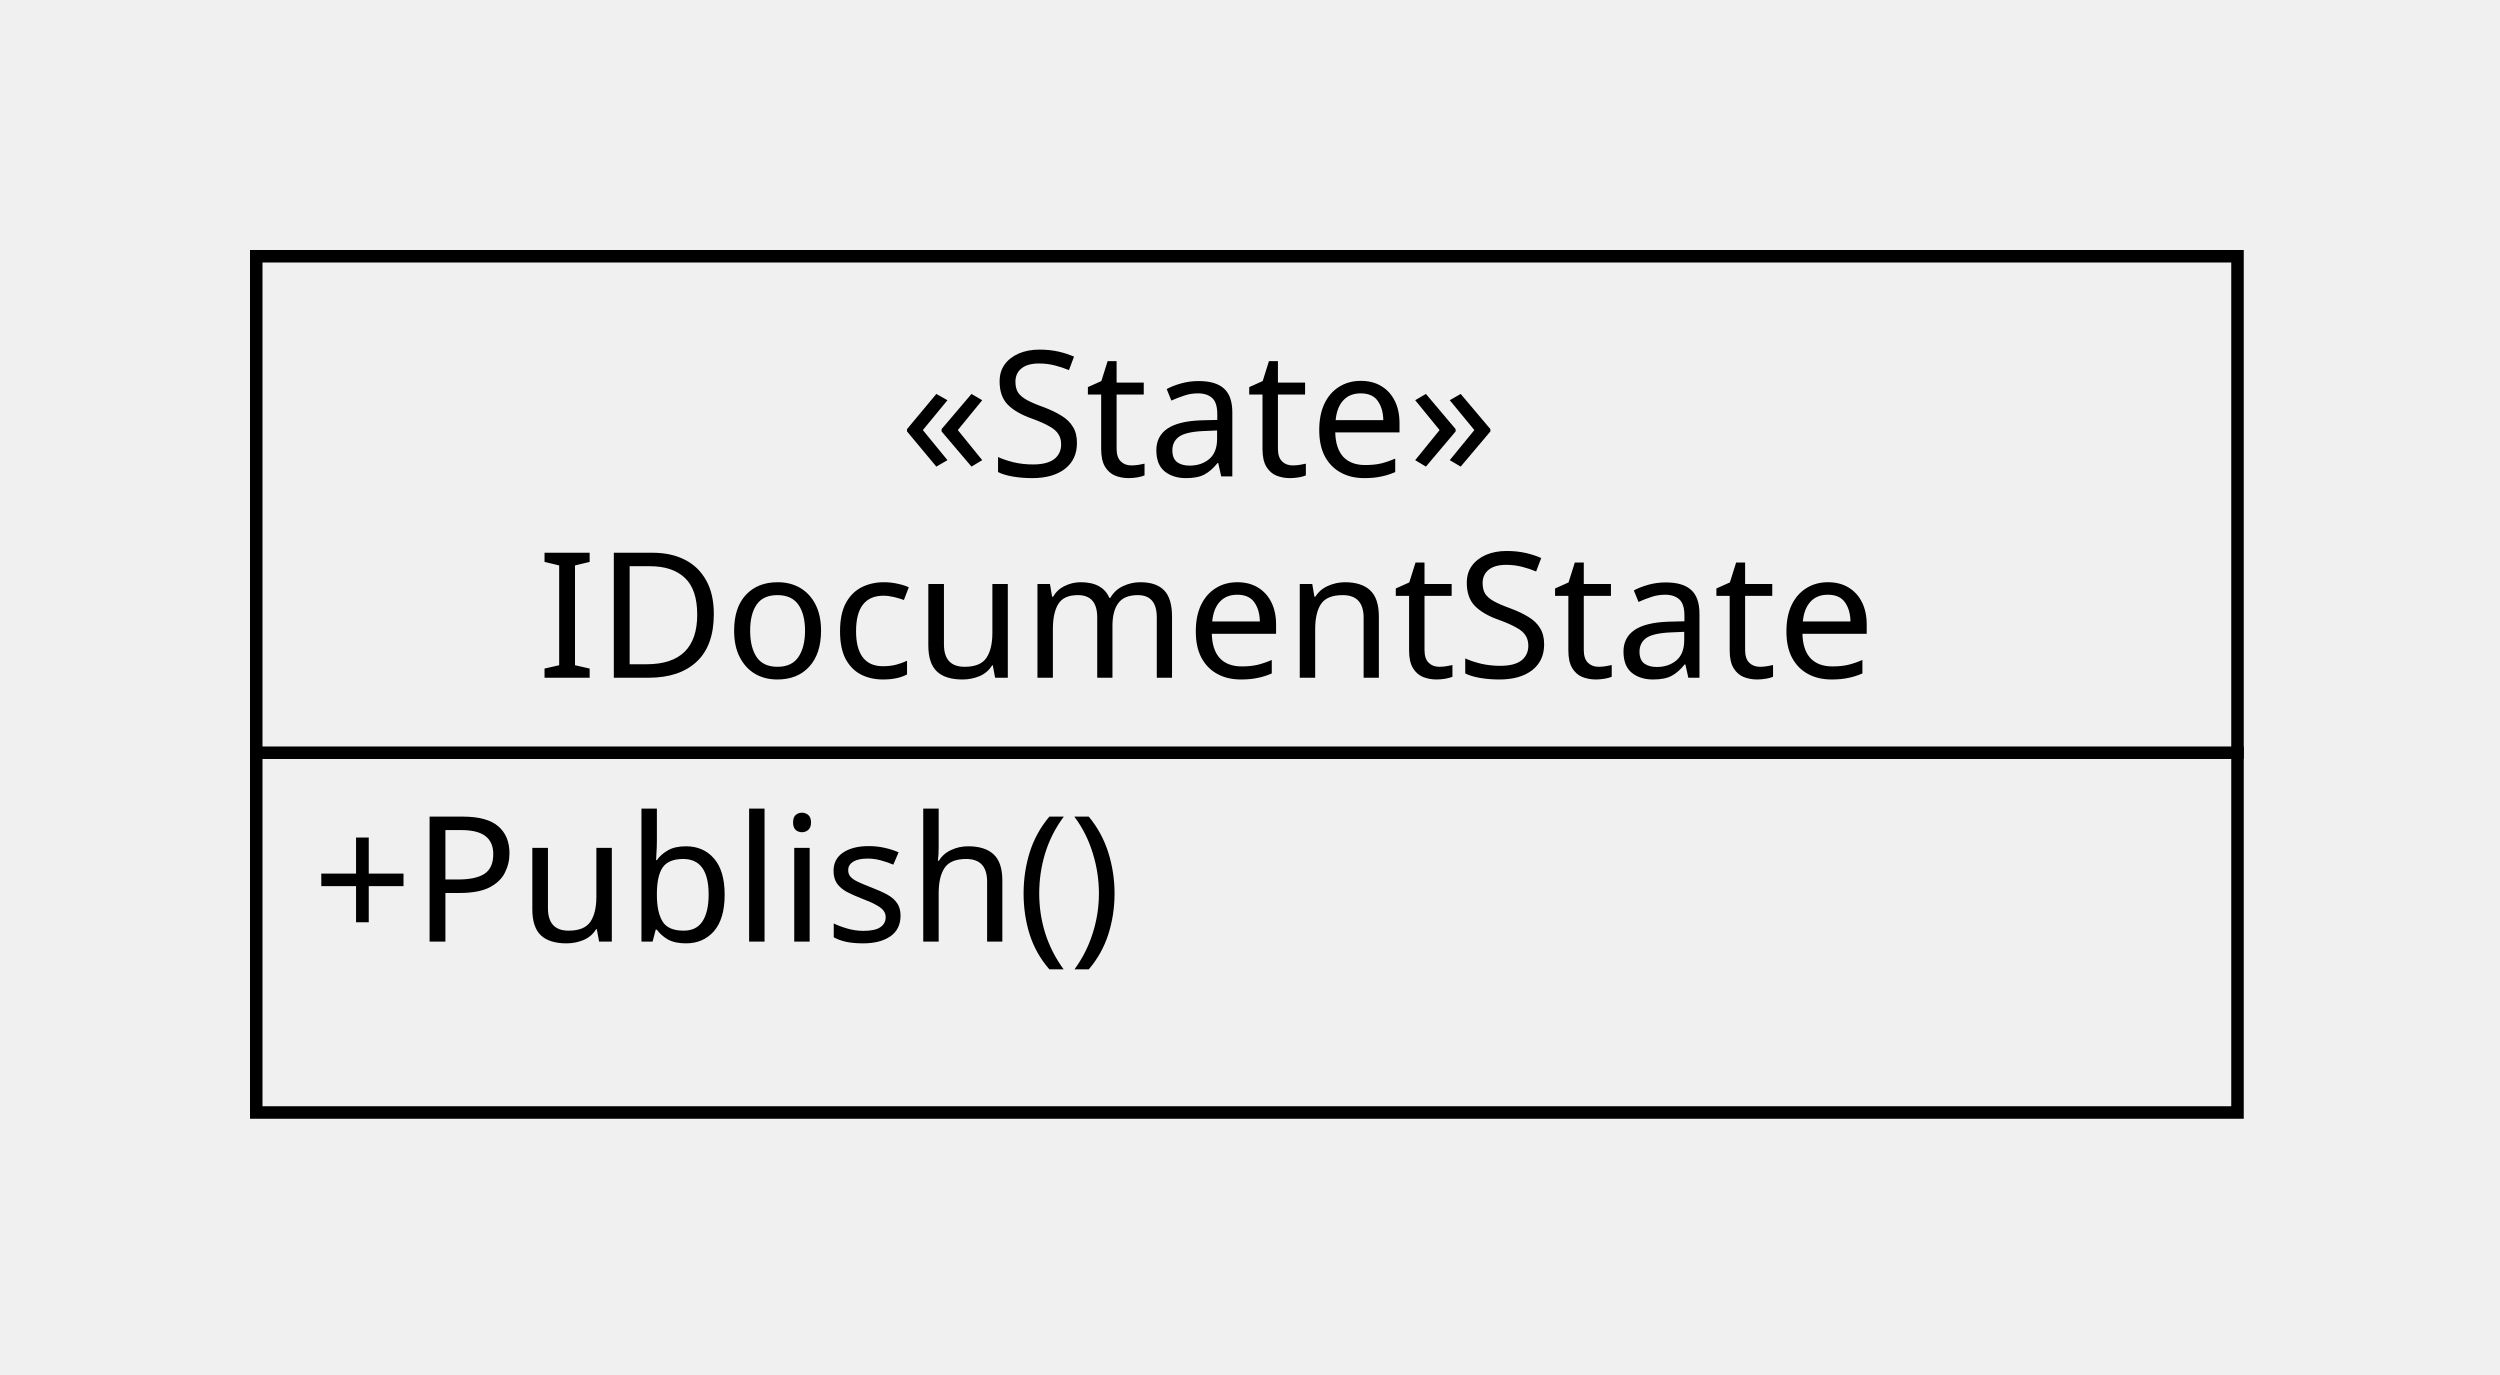
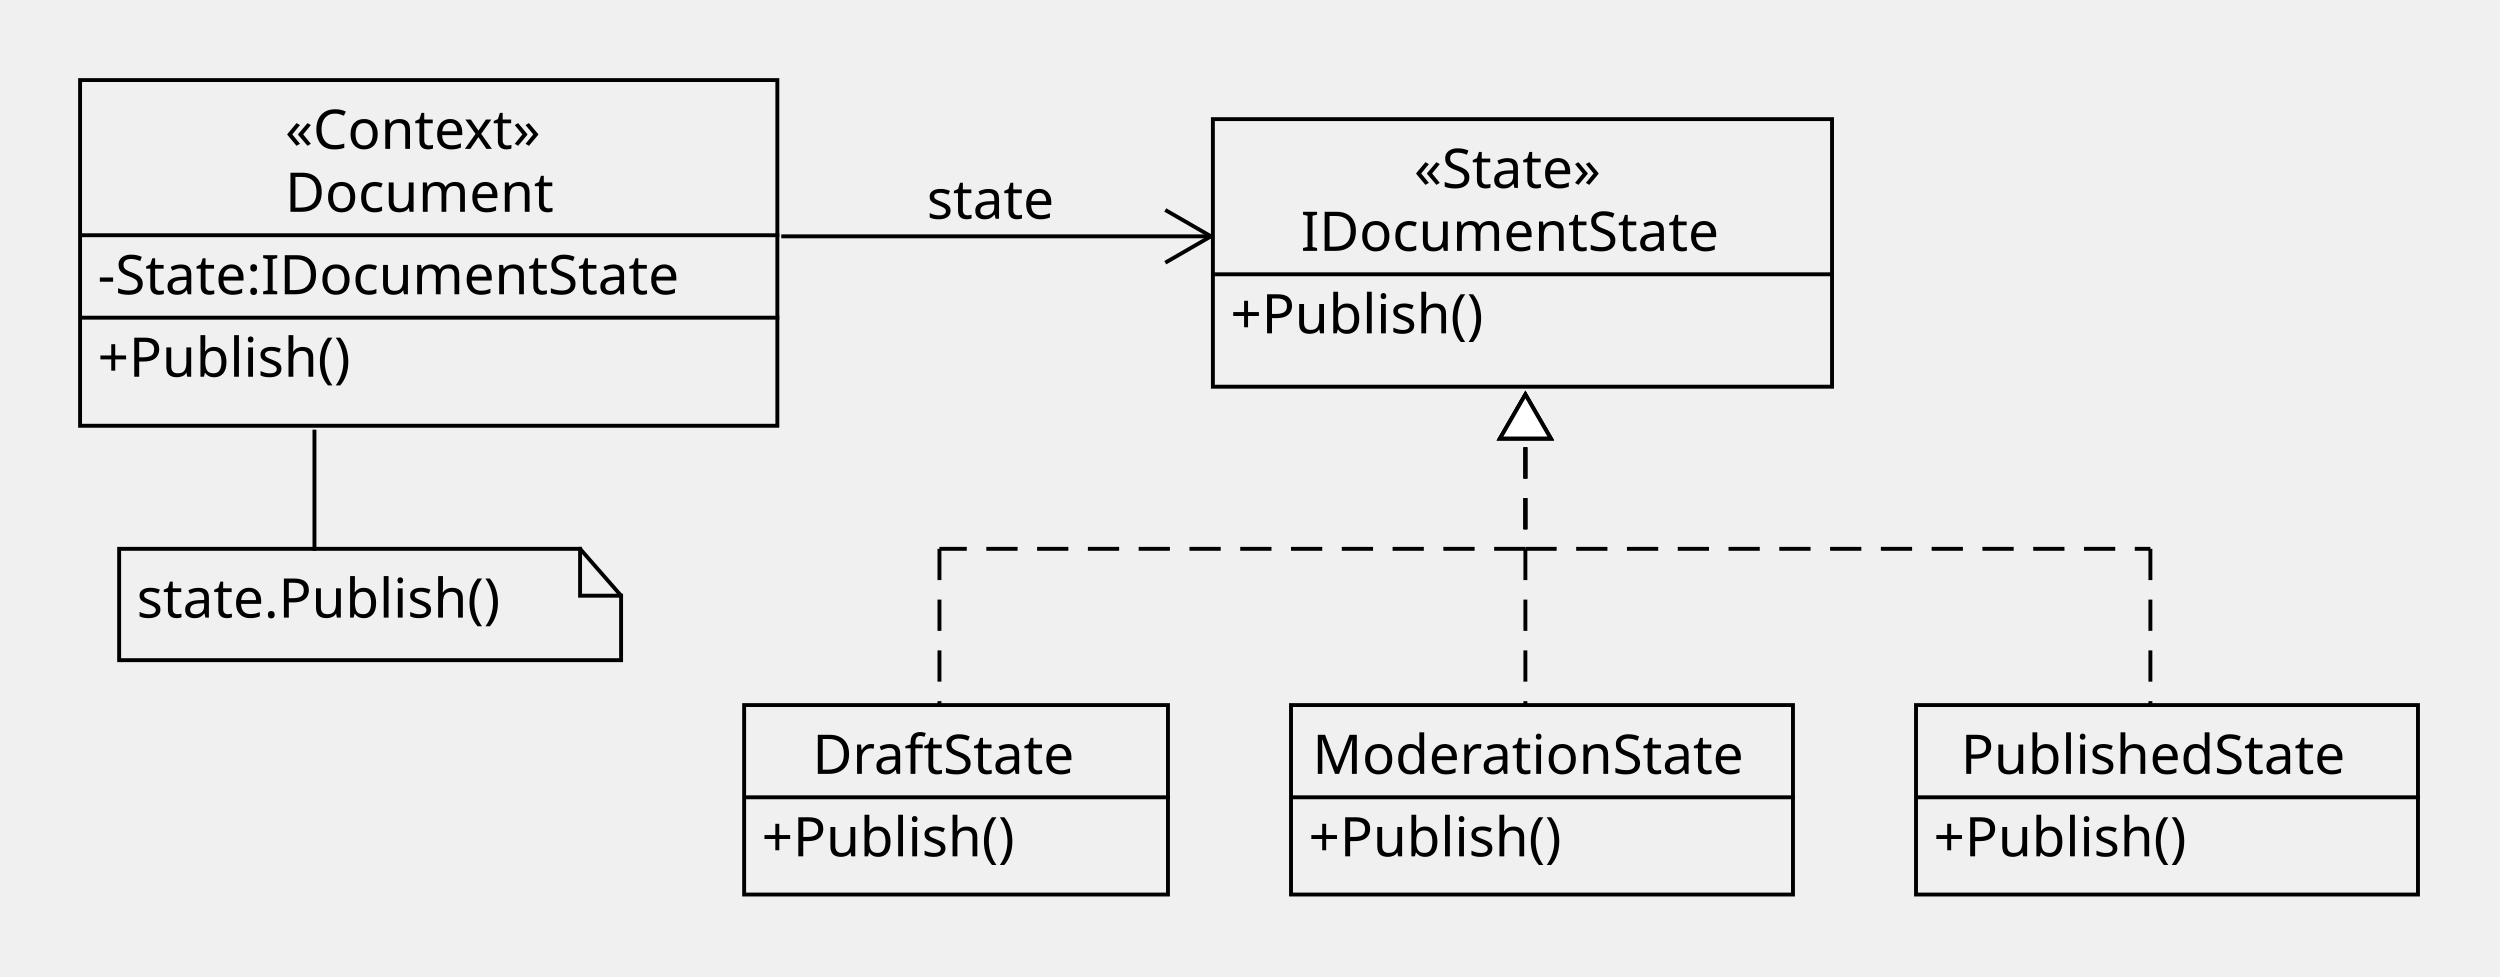
- <svg xmlns="http://www.w3.org/2000/svg" fill-opacity="1" color-rendering="auto" color-interpolation="auto" text-rendering="auto" stroke="black" stroke-linecap="square" width="200" stroke-miterlimit="10" shape-rendering="auto" stroke-opacity="1" fill="black" stroke-dasharray="none" font-weight="normal" stroke-width="1" viewBox="280 40 200 110" height="110" font-family="'Dialog'" font-style="normal" stroke-linejoin="miter" font-size="12px" stroke-dashoffset="0" image-rendering="auto">
+ <svg xmlns="http://www.w3.org/2000/svg" fill-opacity="1" color-rendering="auto" color-interpolation="auto" text-rendering="auto" stroke="black" stroke-linecap="square" width="640" stroke-miterlimit="10" shape-rendering="auto" stroke-opacity="1" fill="black" stroke-dasharray="none" font-weight="normal" stroke-width="1" viewBox="-10 30 640 250" height="250" font-family="'Dialog'" font-style="normal" stroke-linejoin="miter" font-size="12px" stroke-dashoffset="0" image-rendering="auto">
  <defs id="genericDefs" />
  <g>
    <defs id="defs1">
      <clipPath clipPathUnits="userSpaceOnUse" id="clipPath1">
        <path d="M0 0 L2147483647 0 L2147483647 2147483647 L0 2147483647 L0 0 Z" />
      </clipPath>
      <clipPath clipPathUnits="userSpaceOnUse" id="clipPath2">
+         <path d="M0 0 L0 30 L130 30 L130 0 Z" />
+       </clipPath>
+       <clipPath clipPathUnits="userSpaceOnUse" id="clipPath3">
+         <path d="M0 0 L0 50 L130 50 L130 0 Z" />
+       </clipPath>
+       <clipPath clipPathUnits="userSpaceOnUse" id="clipPath4">
        <path d="M0 0 L0 70 L160 70 L160 0 Z" />
      </clipPath>
+       <clipPath clipPathUnits="userSpaceOnUse" id="clipPath5">
+         <path d="M0 0 L0 90 L180 90 L180 0 Z" />
+       </clipPath>
+       <clipPath clipPathUnits="userSpaceOnUse" id="clipPath6">
+         <path d="M0 0 L0 50 L110 50 L110 0 Z" />
+       </clipPath>
+       <clipPath clipPathUnits="userSpaceOnUse" id="clipPath7">
+         <path d="M0 0 L0 60 L30 60 L30 0 Z" />
+       </clipPath>
+       <clipPath clipPathUnits="userSpaceOnUse" id="clipPath8">
+         <path d="M0 0 L0 40 L140 40 L140 0 Z" />
+       </clipPath>
+       <clipPath clipPathUnits="userSpaceOnUse" id="clipPath9">
+         <path d="M0 0 L0 110 L180 110 L180 0 Z" />
+       </clipPath>
+       <clipPath clipPathUnits="userSpaceOnUse" id="clipPath10">
+         <path d="M0 0 L0 110 L190 110 L190 0 Z" />
+       </clipPath>
+       <clipPath clipPathUnits="userSpaceOnUse" id="clipPath11">
+         <path d="M0 0 L0 110 L30 110 L30 0 Z" />
+       </clipPath>
    </defs>
+     <g fill="rgb(255,255,255)" fill-opacity="0" transform="translate(20,170)" stroke-opacity="0" stroke="rgb(255,255,255)">
+       <path d="M0.5 0.5 L118.5 0.5 L129 12.5 L129 29 L0.5 29 Z" stroke="none" clip-path="url(#clipPath2)" />
+     </g>
+     <g transform="translate(20,170)">
+       <path fill="none" d="M0.5 0.5 L118.5 0.5 L129 12.5 L129 29 L0.5 29 Z" clip-path="url(#clipPath2)" />
+       <path fill="none" d="M118.5 0.5 L118.5 12.5 L129 12.5" clip-path="url(#clipPath2)" />
+       <text x="5" font-size="14px" y="18.109" clip-path="url(#clipPath2)" font-family="sans-serif" stroke="none" xml:space="preserve">state.Publish()</text>
+     </g>
+     <g fill="rgb(255,255,255)" fill-opacity="0" transform="translate(480,210)" stroke-opacity="0" stroke="rgb(255,255,255)">
+       <rect x="0.5" width="128.5" height="48.5" y="0.5" clip-path="url(#clipPath3)" stroke="none" />
+     </g>
+     <g transform="translate(480,210)">
+       <rect fill="none" x="0.5" width="128.5" height="48.5" y="0.5" clip-path="url(#clipPath3)" />
+       <text x="12" font-size="14px" y="18.109" clip-path="url(#clipPath3)" font-family="sans-serif" stroke="none" xml:space="preserve">PublishedState</text>
+       <path fill="none" d="M1 24.109 L129 24.109" clip-path="url(#clipPath3)" />
+       <text x="5" font-size="14px" y="39.219" clip-path="url(#clipPath3)" font-family="sans-serif" stroke="none" xml:space="preserve">+Publish()</text>
+     </g>
+     <g fill="rgb(255,255,255)" fill-opacity="0" transform="translate(320,210)" stroke-opacity="0" stroke="rgb(255,255,255)">
+       <rect x="0.5" width="128.5" height="48.5" y="0.5" clip-path="url(#clipPath3)" stroke="none" />
+     </g>
+     <g transform="translate(320,210)">
+       <rect fill="none" x="0.5" width="128.5" height="48.5" y="0.5" clip-path="url(#clipPath3)" />
+       <text x="6" font-size="14px" y="18.109" clip-path="url(#clipPath3)" font-family="sans-serif" stroke="none" xml:space="preserve">ModerationState</text>
+       <path fill="none" d="M1 24.109 L129 24.109" clip-path="url(#clipPath3)" />
+       <text x="5" font-size="14px" y="39.219" clip-path="url(#clipPath3)" font-family="sans-serif" stroke="none" xml:space="preserve">+Publish()</text>
+     </g>
    <g fill="rgb(255,255,255)" fill-opacity="0" transform="translate(300,60)" stroke-opacity="0" stroke="rgb(255,255,255)">
-       <rect x="0.5" width="158.5" height="68.5" y="0.5" clip-path="url(#clipPath2)" stroke="none" />
+       <rect x="0.5" width="158.5" height="68.5" y="0.5" clip-path="url(#clipPath4)" stroke="none" />
    </g>
    <g transform="translate(300,60)">
-       <rect fill="none" x="0.5" width="158.5" height="68.5" y="0.5" clip-path="url(#clipPath2)" />
-       <text x="52" font-size="14px" y="18.109" clip-path="url(#clipPath2)" font-family="sans-serif" stroke="none" xml:space="preserve">«State»</text>
-       <text x="23" font-size="14px" y="34.219" clip-path="url(#clipPath2)" font-family="sans-serif" stroke="none" xml:space="preserve">IDocumentState</text>
-       <path fill="none" d="M1 40.219 L159 40.219" clip-path="url(#clipPath2)" />
-       <text x="5" font-size="14px" y="55.328" clip-path="url(#clipPath2)" font-family="sans-serif" stroke="none" xml:space="preserve">+Publish()</text>
+       <rect fill="none" x="0.5" width="158.5" height="68.5" y="0.5" clip-path="url(#clipPath4)" />
+       <text x="52" font-size="14px" y="18.109" clip-path="url(#clipPath4)" font-family="sans-serif" stroke="none" xml:space="preserve">«State»</text>
+       <text x="23" font-size="14px" y="34.219" clip-path="url(#clipPath4)" font-family="sans-serif" stroke="none" xml:space="preserve">IDocumentState</text>
+       <path fill="none" d="M1 40.219 L159 40.219" clip-path="url(#clipPath4)" />
+       <text x="5" font-size="14px" y="55.328" clip-path="url(#clipPath4)" font-family="sans-serif" stroke="none" xml:space="preserve">+Publish()</text>
+     </g>
+     <g fill="rgb(255,255,255)" fill-opacity="0" transform="translate(10,50)" stroke-opacity="0" stroke="rgb(255,255,255)">
+       <rect x="0.5" width="178.5" height="88.5" y="0.5" clip-path="url(#clipPath5)" stroke="none" />
+     </g>
+     <g transform="translate(10,50)">
+       <rect fill="none" x="0.5" width="178.5" height="88.5" y="0.5" clip-path="url(#clipPath5)" />
+       <text x="53" font-size="14px" y="18.109" clip-path="url(#clipPath5)" font-family="sans-serif" stroke="none" xml:space="preserve">«Context»</text>
+       <text x="53" font-size="14px" y="34.219" clip-path="url(#clipPath5)" font-family="sans-serif" stroke="none" xml:space="preserve">Document</text>
+       <path fill="none" d="M1 40.219 L179 40.219" clip-path="url(#clipPath5)" />
+       <text x="5" font-size="14px" y="55.328" clip-path="url(#clipPath5)" font-family="sans-serif" stroke="none" xml:space="preserve">-State:IDocumentState</text>
+       <path fill="none" d="M1 61.328 L179 61.328" clip-path="url(#clipPath5)" />
+       <text x="5" font-size="14px" y="76.438" clip-path="url(#clipPath5)" font-family="sans-serif" stroke="none" xml:space="preserve">+Publish()</text>
+     </g>
+     <g fill="rgb(255,255,255)" fill-opacity="0" transform="translate(180,210)" stroke-opacity="0" stroke="rgb(255,255,255)">
+       <rect x="0.5" width="108.5" height="48.5" y="0.5" clip-path="url(#clipPath6)" stroke="none" />
+     </g>
+     <g transform="translate(180,210)">
+       <rect fill="none" x="0.5" width="108.5" height="48.5" y="0.5" clip-path="url(#clipPath6)" />
+       <text x="18" font-size="14px" y="18.109" clip-path="url(#clipPath6)" font-family="sans-serif" stroke="none" xml:space="preserve">DraftState</text>
+       <path fill="none" d="M1 24.109 L109 24.109" clip-path="url(#clipPath6)" />
+       <text x="5" font-size="14px" y="39.219" clip-path="url(#clipPath6)" font-family="sans-serif" stroke="none" xml:space="preserve">+Publish()</text>
+     </g>
+     <g transform="translate(60,130)">
+       <path fill="none" d="M10.5 10.5 L10.5 40.5" clip-path="url(#clipPath7)" />
+     </g>
+     <g transform="translate(180,70)">
+       <path fill="none" d="M10.5 20.5 L119.5 20.5" clip-path="url(#clipPath8)" />
+       <path fill="none" d="M108.742 27 L120 20.5 L108.742 14" clip-path="url(#clipPath8)" />
+       <text x="47.268" font-size="14px" y="16" clip-path="url(#clipPath8)" font-family="sans-serif" stroke="none" xml:space="preserve">state</text>
+     </g>
+     <g stroke-dasharray="8,5" stroke-miterlimit="5" transform="translate(220,120)" stroke-linecap="butt">
+       <path fill="none" d="M160.5 11.5 L160.5 50.5" clip-path="url(#clipPath9)" />
+       <path fill="none" d="M160.5 50.5 L10.5 50.5" clip-path="url(#clipPath9)" />
+       <path fill="none" d="M10.5 50.5 L10.5 90.5" clip-path="url(#clipPath9)" />
+       <path fill="white" d="M154 22.258 L160.5 11 L167 22.258 Z" clip-path="url(#clipPath9)" stroke="none" />
+       <path fill="none" stroke-miterlimit="10" stroke-dasharray="none" d="M154 22.258 L160.5 11 L167 22.258 Z" clip-path="url(#clipPath9)" stroke-linecap="square" />
+     </g>
+     <g stroke-dasharray="8,5" stroke-miterlimit="5" transform="translate(370,120)" stroke-linecap="butt">
+       <path fill="none" d="M10.5 11.5 L10.5 50.5" clip-path="url(#clipPath10)" />
+       <path fill="none" d="M10.5 50.5 L170.5 50.5" clip-path="url(#clipPath10)" />
+       <path fill="none" d="M170.5 50.5 L170.5 90.5" clip-path="url(#clipPath10)" />
+       <path fill="white" d="M4 22.258 L10.5 11 L17 22.258 Z" clip-path="url(#clipPath10)" stroke="none" />
+       <path fill="none" stroke-miterlimit="10" stroke-dasharray="none" d="M4 22.258 L10.5 11 L17 22.258 Z" clip-path="url(#clipPath10)" stroke-linecap="square" />
+     </g>
+     <g stroke-dasharray="8,5" stroke-miterlimit="5" transform="translate(370,120)" stroke-linecap="butt">
+       <path fill="none" d="M10.5 11.5 L10.5 90.5" clip-path="url(#clipPath11)" />
+       <path fill="white" d="M4 22.258 L10.5 11 L17 22.258 Z" clip-path="url(#clipPath11)" stroke="none" />
+       <path fill="none" stroke-miterlimit="10" stroke-dasharray="none" d="M4 22.258 L10.5 11 L17 22.258 Z" clip-path="url(#clipPath11)" stroke-linecap="square" />
    </g>
  </g>
</svg>
